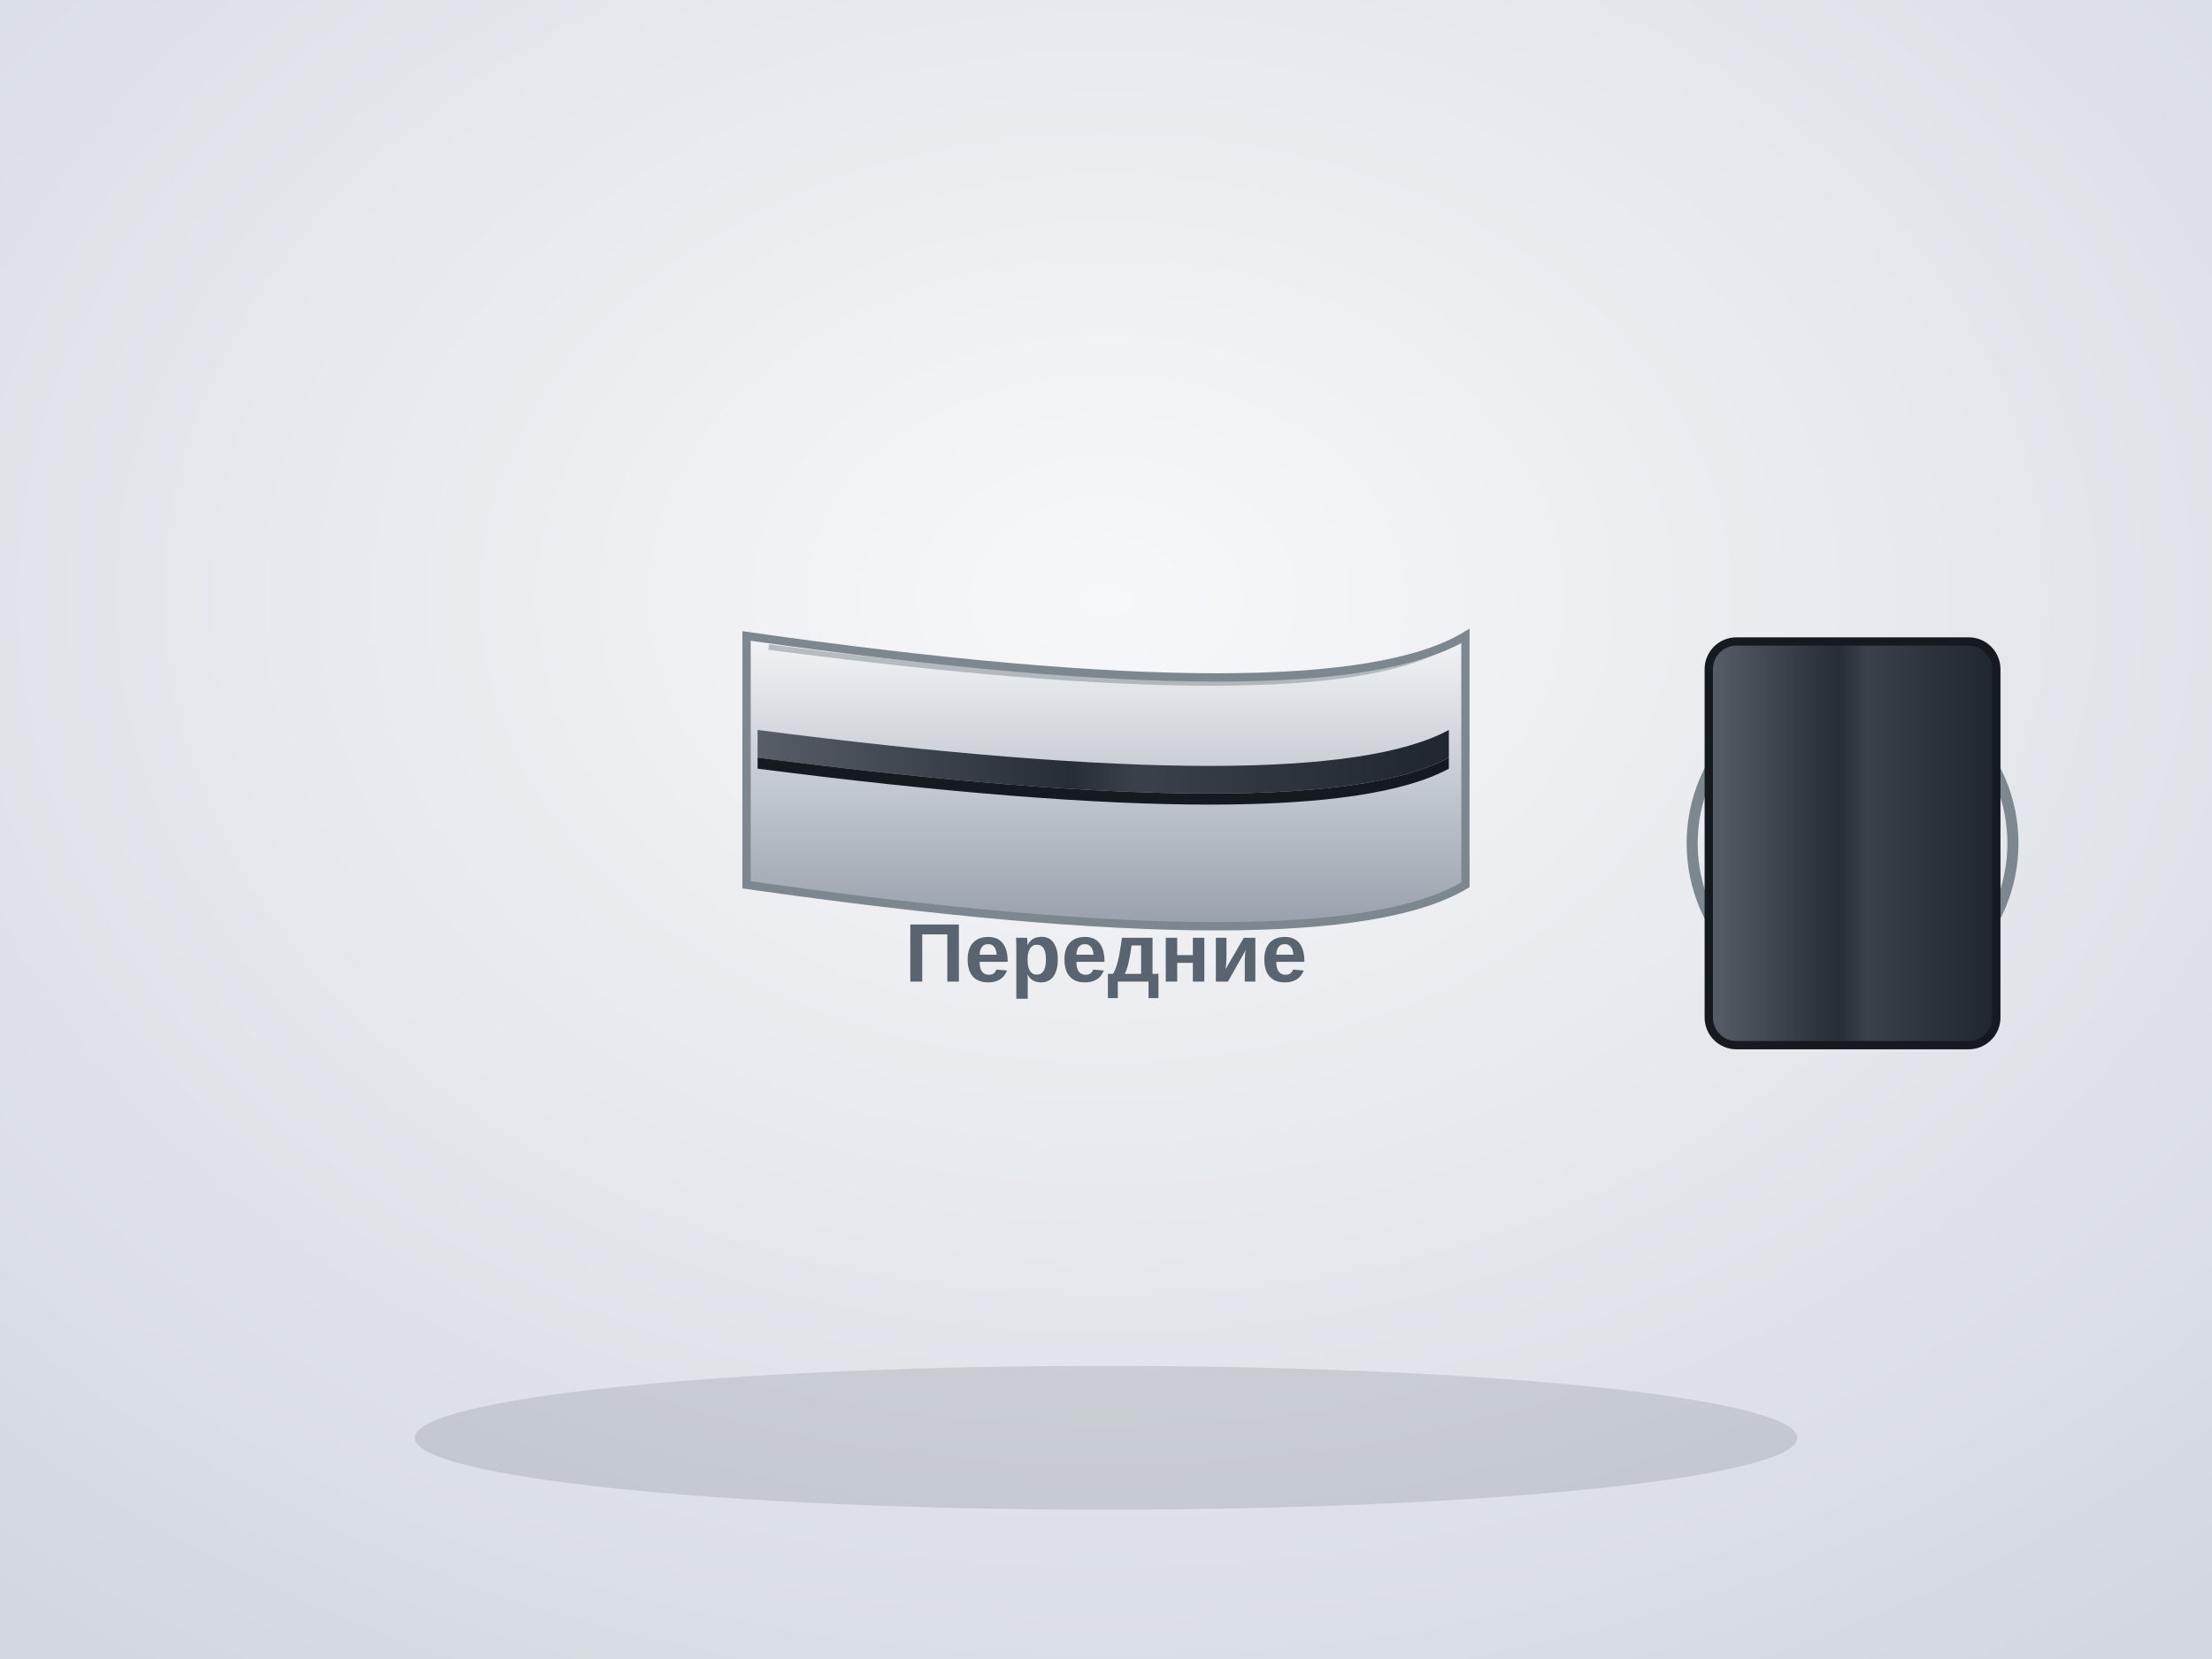
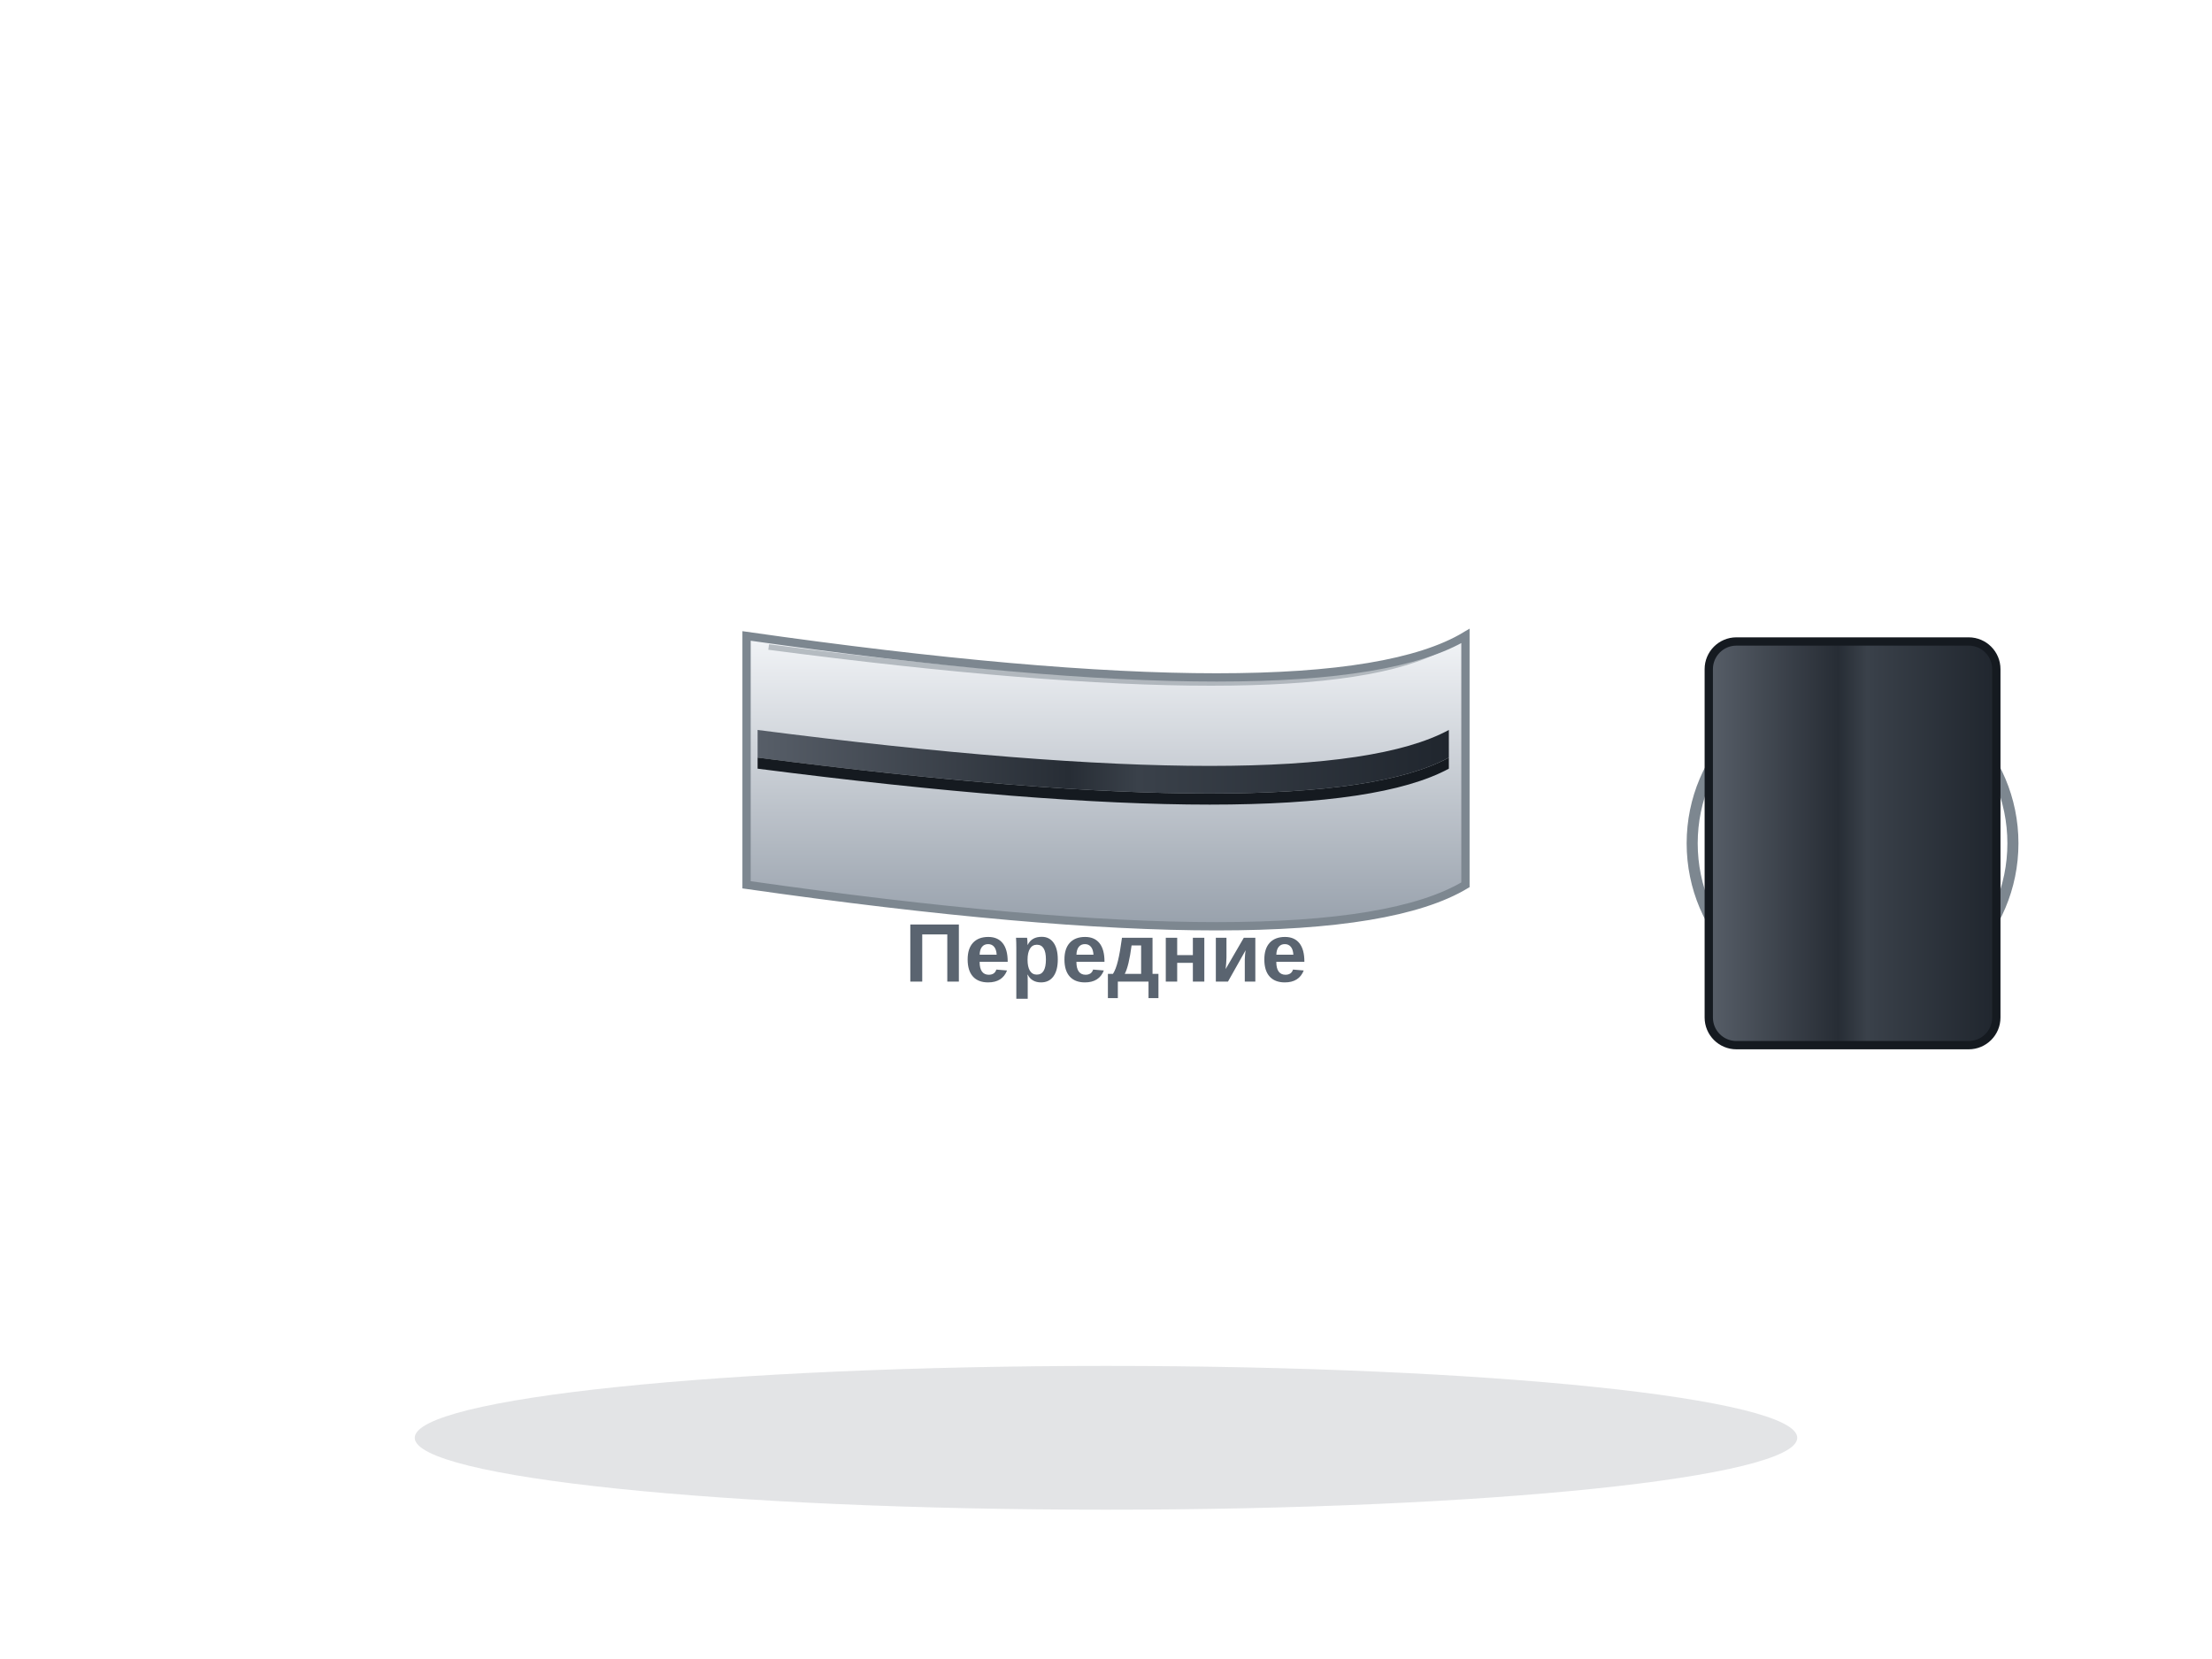
<svg xmlns="http://www.w3.org/2000/svg" viewBox="0 0 800 600">
  <defs>
    <radialGradient id="bg" cx="50%" cy="36%" r="78%">
      <stop offset="0%" stop-color="#f7f8fa" />
      <stop offset="100%" stop-color="#d3d8e0" />
    </radialGradient>
    <linearGradient id="steel" x1="0" y1="0" x2="0" y2="1">
      <stop offset="0%" stop-color="#f2f4f7" />
      <stop offset="100%" stop-color="#98a1ac" />
    </linearGradient>
    <linearGradient id="pad" x1="0" y1="0" x2="1" y2="0">
      <stop offset="0%" stop-color="#575e68" />
      <stop offset="45%" stop-color="#272d35" />
      <stop offset="55%" stop-color="#3a414a" />
      <stop offset="100%" stop-color="#20262e" />
    </linearGradient>
  </defs>
-   <rect width="800" height="600" fill="url(#bg)" />
  <ellipse cx="400" cy="520" rx="250" ry="26" fill="rgba(20,30,45,.12)" />
  <g transform="translate(270 190)">
    <path d="M0 40 Q210 70 260 40 L260 130 Q210 160 0 130 Z" fill="url(#steel)" stroke="#7d8790" stroke-width="3" />
    <path d="M8 44 Q206 70 252 44" fill="none" stroke="#7d8790" stroke-width="2" opacity=".5" />
    <path d="M4 74 Q206 100 254 74 L254 84 Q206 110 4 84 Z" fill="url(#pad)" />
    <path d="M4 84 Q206 110 254 84 L254 88 Q206 114 4 88 Z" fill="#151a20" />
    <circle cx="400" cy="115" r="58" fill="none" stroke="#7d8790" stroke-width="4" />
    <rect x="348" y="42" width="104" height="146" rx="10" fill="url(#pad)" stroke="#151a20" stroke-width="3" />
  </g>
  <text x="400" y="355" font-family="Arial, sans-serif" font-size="30" font-weight="700" fill="#5a6470" text-anchor="middle">Передние</text>
</svg>
